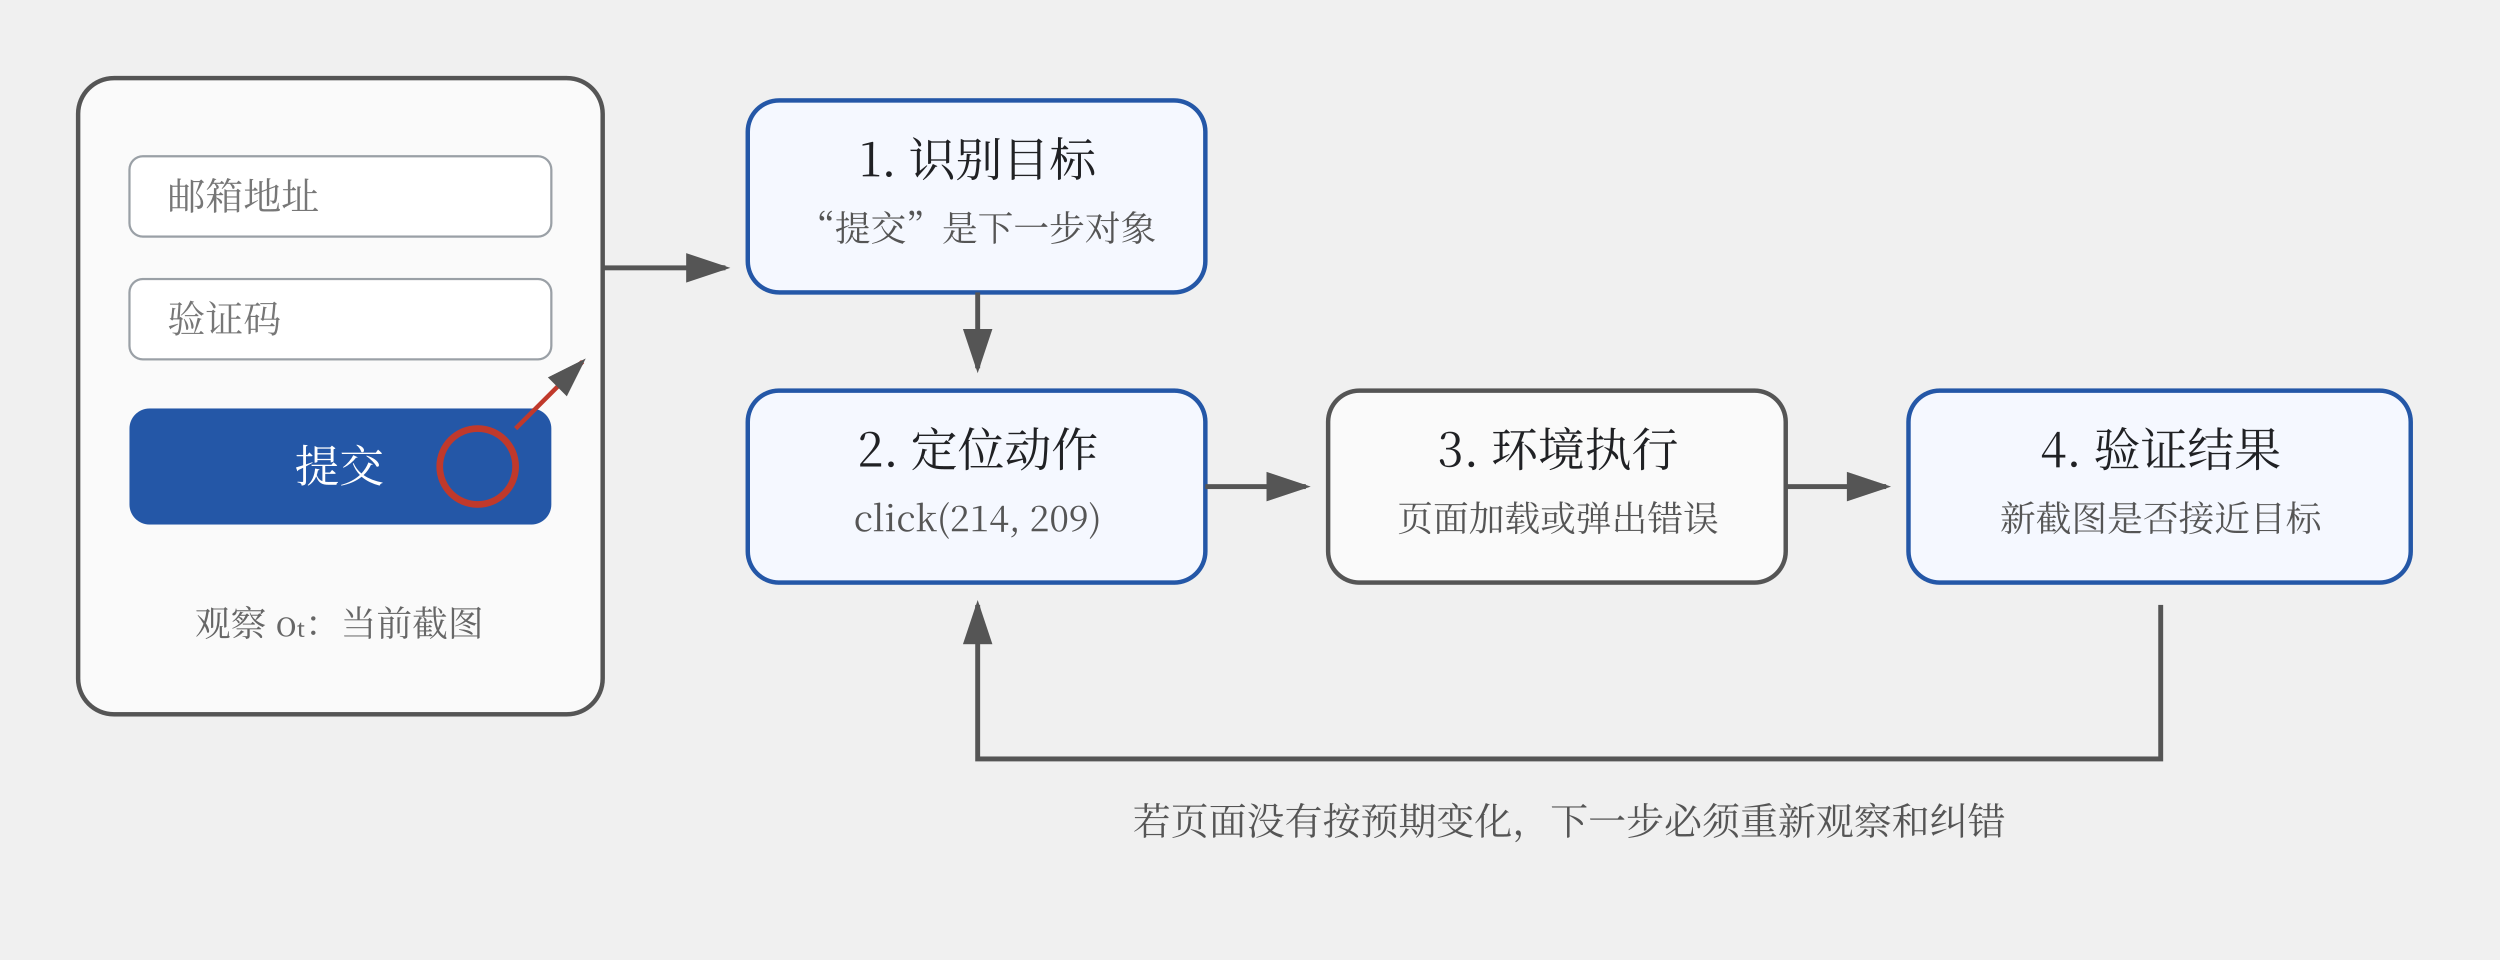
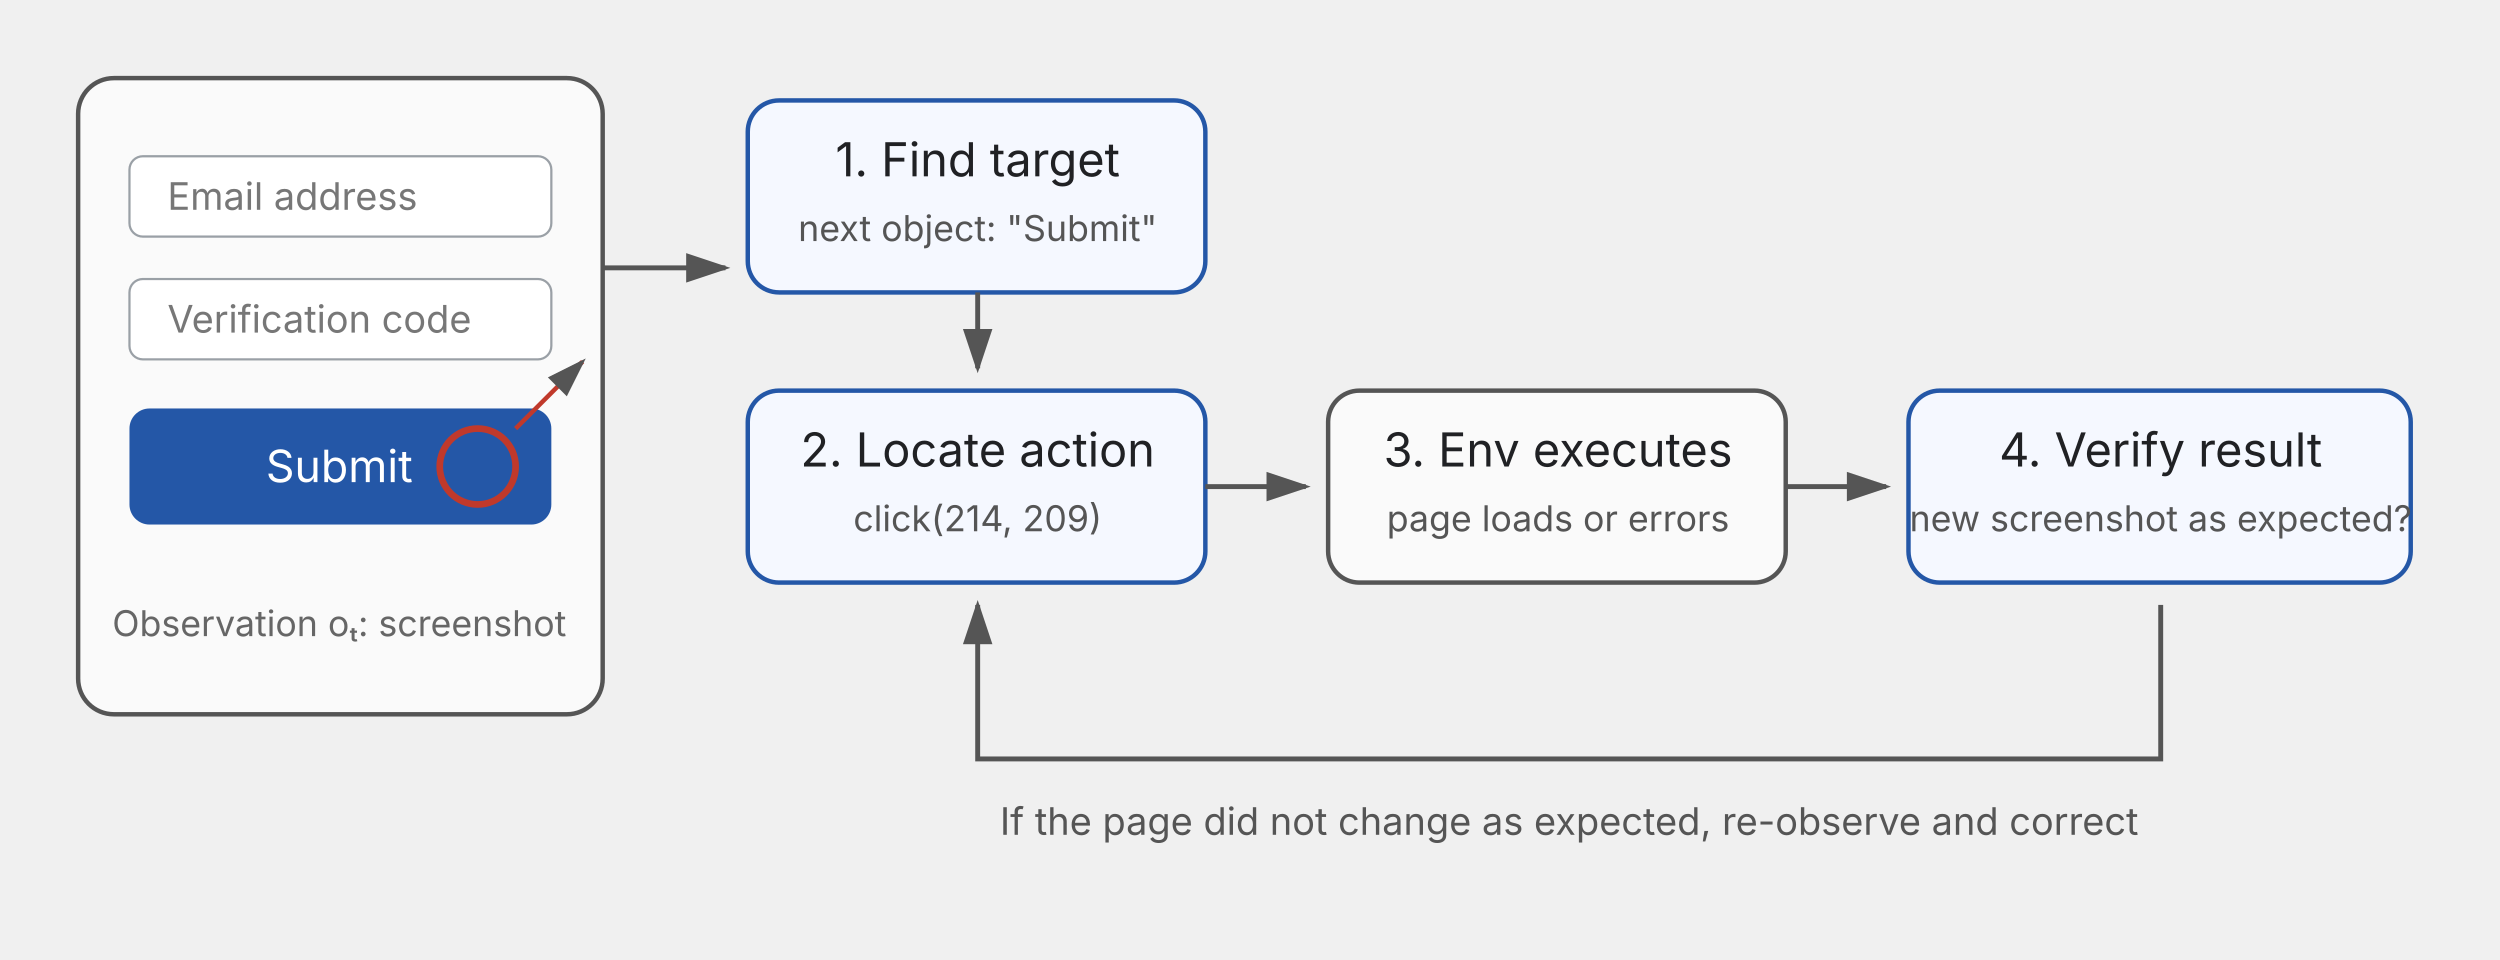
<svg xmlns="http://www.w3.org/2000/svg" width="1120" height="430" viewBox="0 0 1120 430" role="img" aria-labelledby="title desc">
  <defs>
    <marker id="arrow" markerWidth="10" markerHeight="10" refX="8" refY="3" orient="auto">
      <path d="M0,0 L0,6 L9,3 z" fill="#555" />
    </marker>
  </defs>
-   <g font-family="Songti SC, Noto Serif CJK SC, serif" fill="#202124">
+   <g font-family="Inter, Helvetica, Arial, sans-serif" fill="#202124">
    <rect x="35" y="35" width="235" height="285" rx="16" fill="#fafafa" stroke="#555" stroke-width="2" />
    <rect x="58" y="70" width="189" height="36" rx="6" fill="#fff" stroke="#9aa0a6" />
-     <text x="75" y="94" font-size="17" fill="#777">邮箱地址</text>
+     <text x="75" y="94" font-size="17" fill="#777">Email address</text>
    <rect x="58" y="125" width="189" height="36" rx="6" fill="#fff" stroke="#9aa0a6" />
-     <text x="75" y="149" font-size="17" fill="#777">验证码</text>
+     <text x="75" y="149" font-size="17" fill="#777">Verification code</text>
    <rect x="58" y="183" width="189" height="52" rx="9" fill="#2457a7" />
-     <text x="152" y="216" font-size="20" text-anchor="middle" fill="#fff">提交</text>
+     <text x="152" y="216" font-size="20" text-anchor="middle" fill="#fff">Submit</text>
    <circle cx="214" cy="209" r="17" fill="none" stroke="#c0392b" stroke-width="3" />
    <path d="M231 192 L261 162" fill="none" stroke="#c0392b" stroke-width="2" marker-end="url(#arrow)" />
-     <text x="152" y="285" font-size="16" text-anchor="middle" fill="#666">观察 oₜ：当前截图</text>
+     <text x="152" y="285" font-size="16" text-anchor="middle" fill="#666">Observation oₜ: screenshot</text>
    <g text-anchor="middle">
      <rect x="335" y="45" width="205" height="86" rx="14" fill="#f5f8ff" stroke="#2457a7" stroke-width="2" />
-       <text x="438" y="79" font-size="21">1. 识别目标</text>
-       <text x="438" y="108" font-size="16" fill="#555">“提交”是下一步对象</text>
+       <text x="438" y="79" font-size="21">1. Find target</text>
+       <text x="438" y="108" font-size="16" fill="#555">next object: "Submit"</text>
      <rect x="335" y="175" width="205" height="86" rx="14" fill="#f5f8ff" stroke="#2457a7" stroke-width="2" />
-       <text x="438" y="209" font-size="21">2. 定位动作</text>
+       <text x="438" y="209" font-size="21">2. Locate action</text>
      <text x="438" y="238" font-size="16" fill="#555">click(214, 209)</text>
      <rect x="595" y="175" width="205" height="86" rx="14" fill="#fafafa" stroke="#555" stroke-width="2" />
-       <text x="698" y="209" font-size="21">3. 环境执行</text>
-       <text x="698" y="238" font-size="16" fill="#555">页面加载或弹出错误</text>
+       <text x="698" y="209" font-size="21">3. Env executes</text>
+       <text x="698" y="238" font-size="16" fill="#555">page loads or errors</text>
      <rect x="855" y="175" width="225" height="86" rx="14" fill="#f5f8ff" stroke="#2457a7" stroke-width="2" />
-       <text x="968" y="209" font-size="21">4. 验证结果</text>
-       <text x="968" y="238" font-size="16" fill="#555">新截图是否接近目标</text>
+       <text x="968" y="209" font-size="21">4. Verify result</text>
+       <text x="968" y="238" font-size="16" fill="#555">new screenshot as expected?</text>
    </g>
    <g fill="none" stroke="#555" stroke-width="2.2" marker-end="url(#arrow)">
      <path d="M270 120 H325" />
      <path d="M438 131 V165" />
      <path d="M540 218 H585" />
      <path d="M800 218 H845" />
      <path d="M968 271 V340 H438 V271" />
    </g>
-     <text x="703" y="374" font-size="17" text-anchor="middle" fill="#555">若页面没有按预期变化，下一步必须重新观察和纠错</text>
+     <text x="703" y="374" font-size="17" text-anchor="middle" fill="#555">If the page did not change as expected, re-observe and correct</text>
  </g>
</svg>
